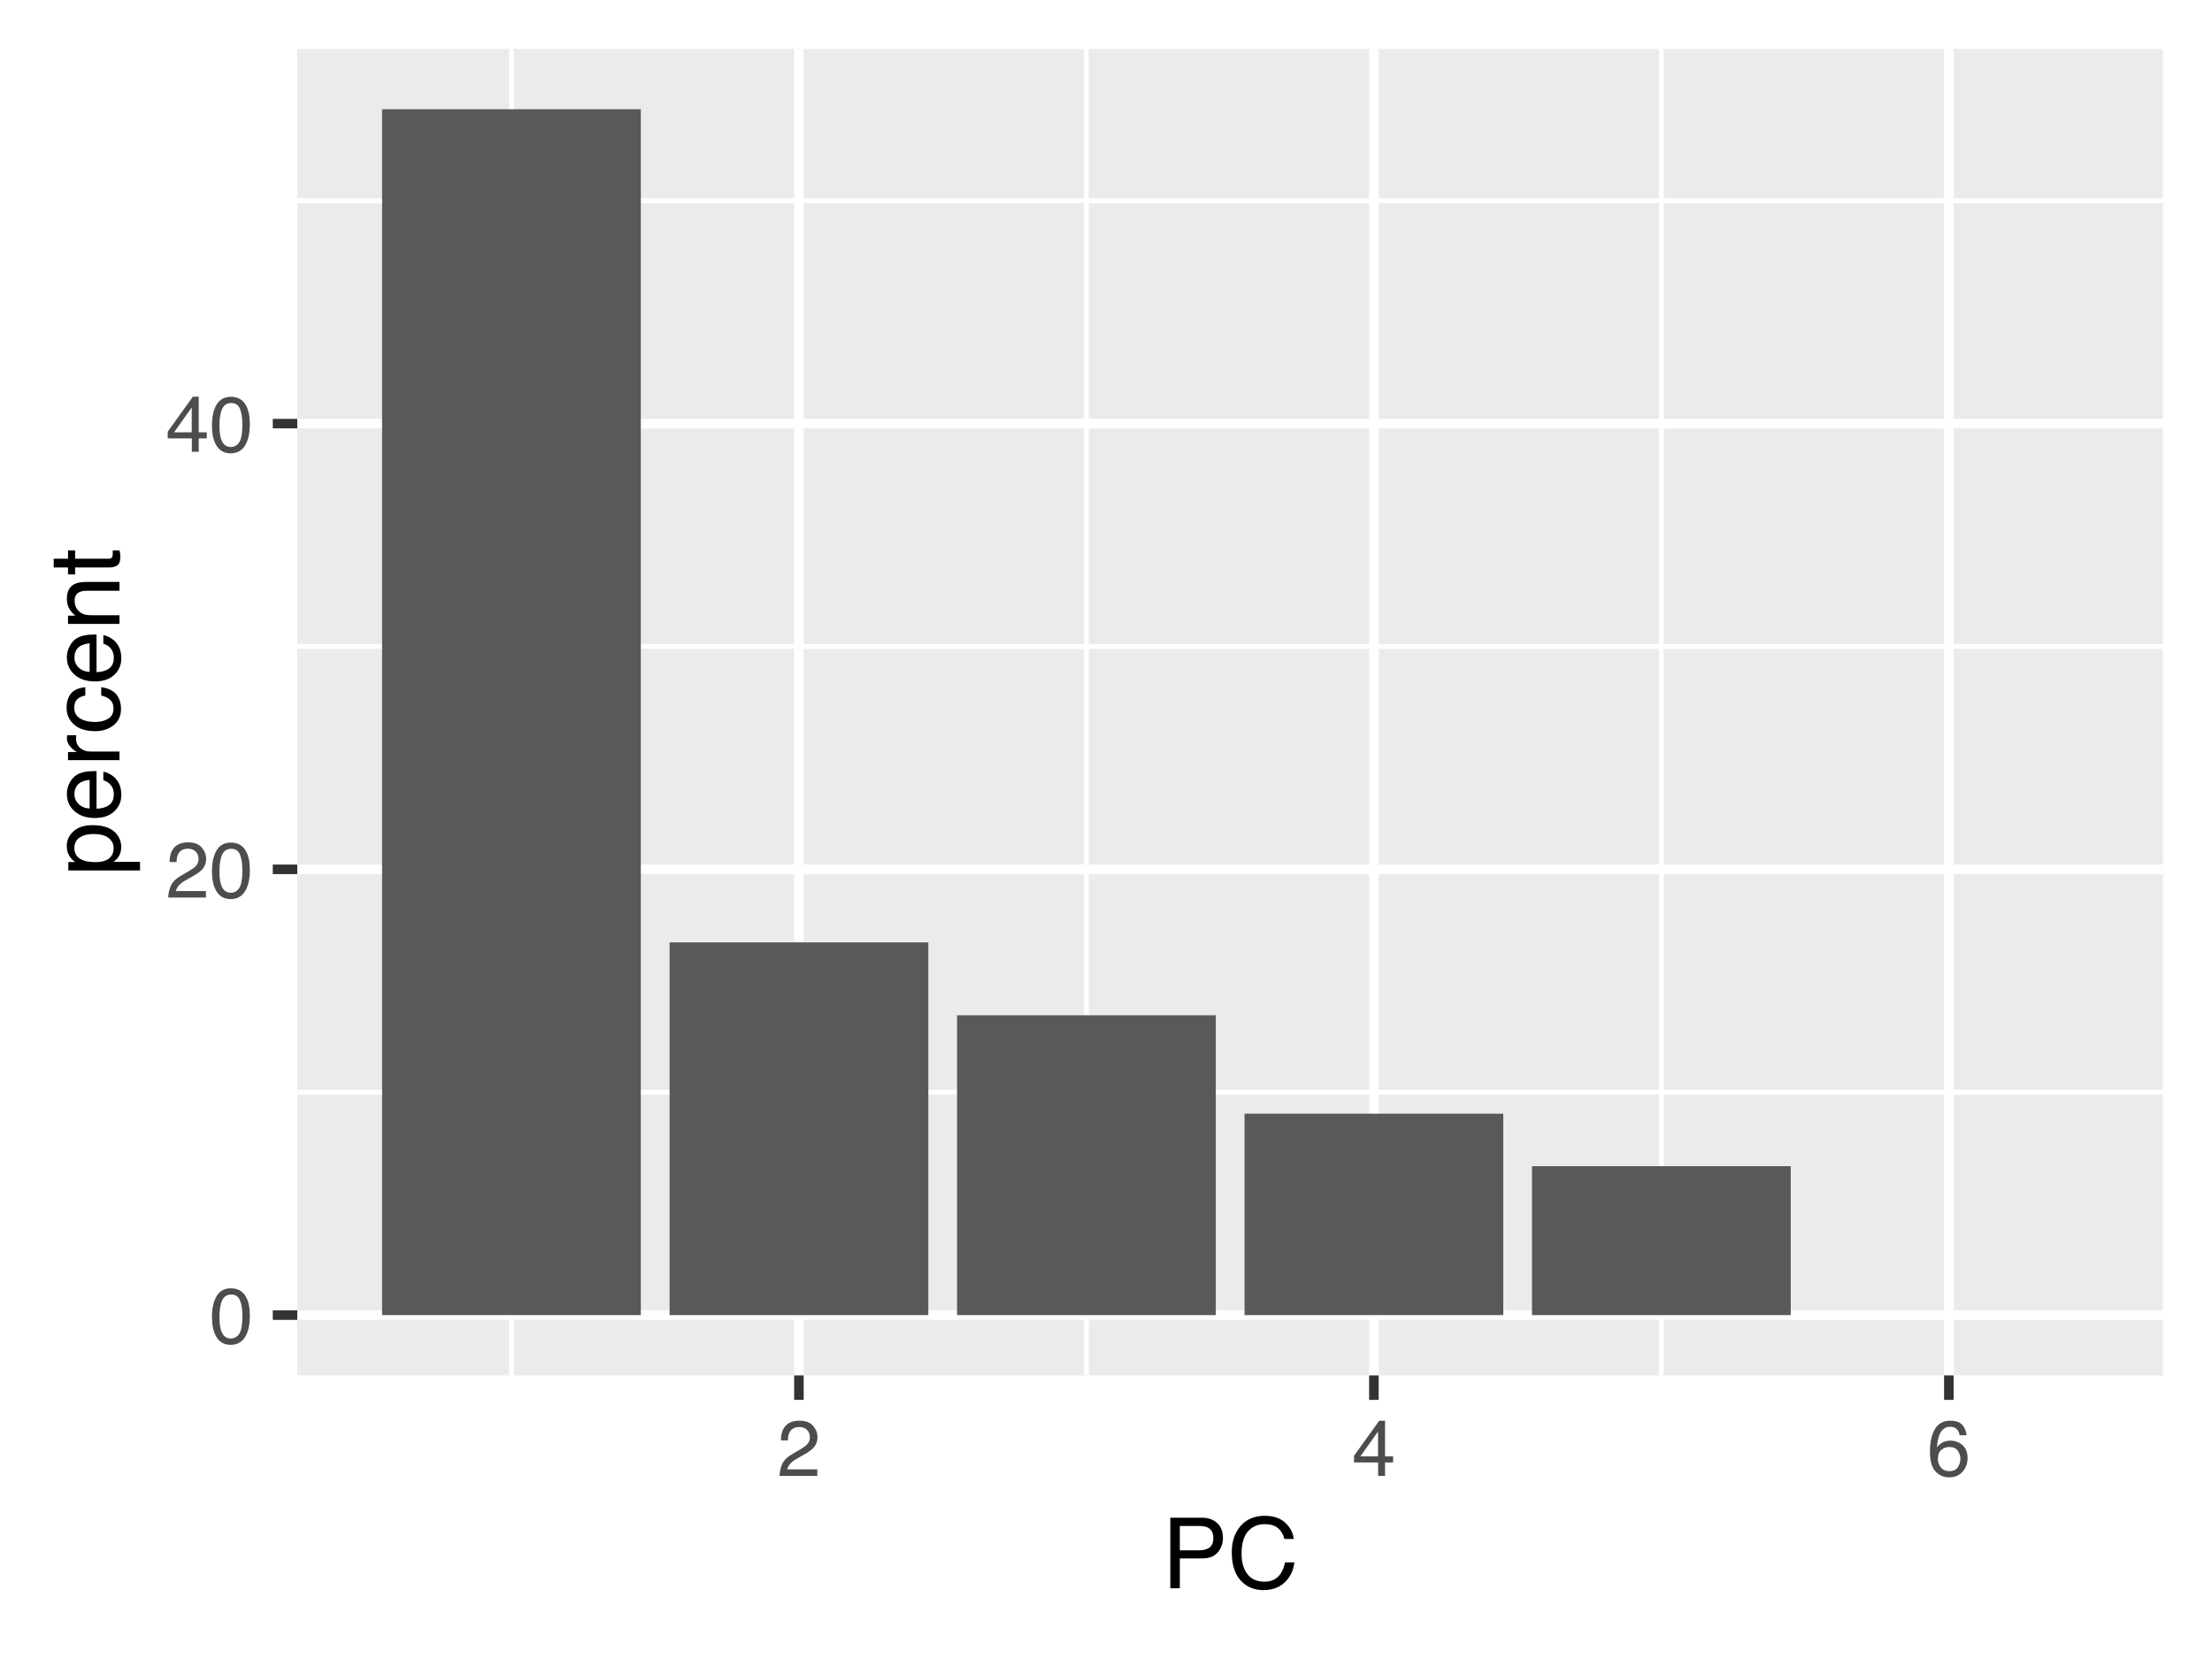
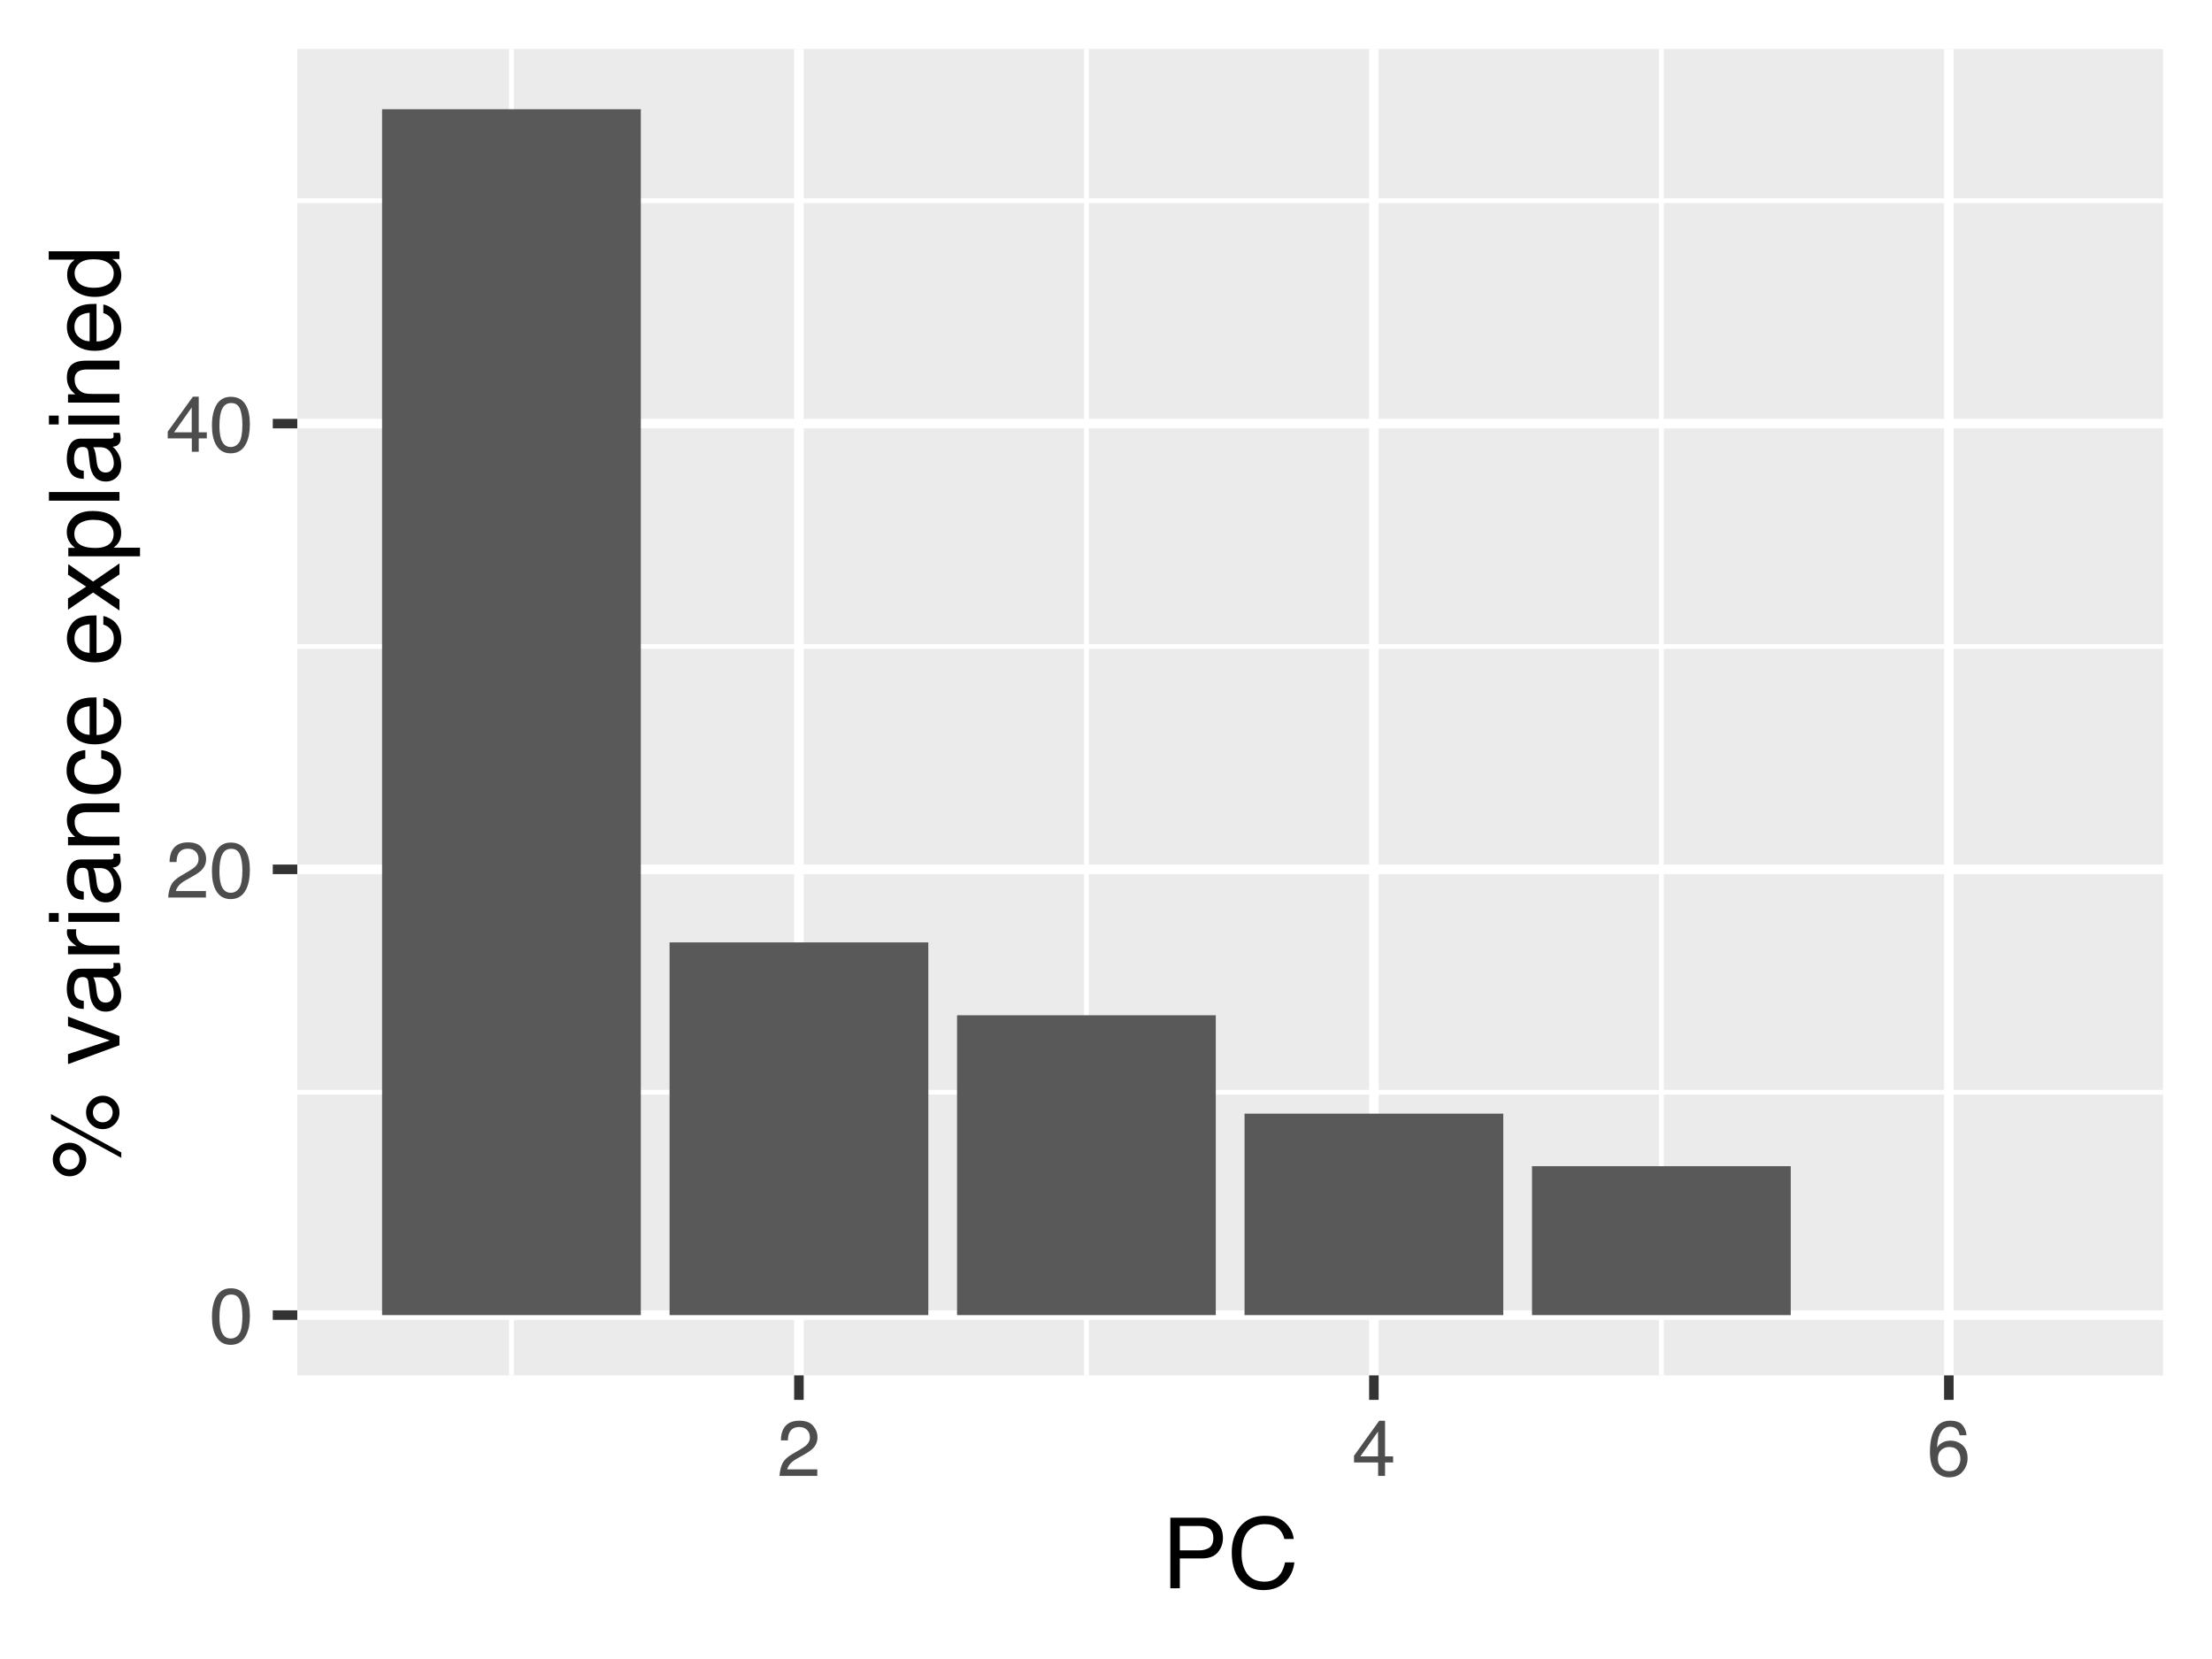
<svg xmlns="http://www.w3.org/2000/svg" xmlns:xlink="http://www.w3.org/1999/xlink" width="360pt" height="270pt" viewBox="0 0 360 270" version="1.1">
  <defs>
    <g>
      <symbol overflow="visible" id="glyph0-0">
        <path style="stroke:none;" d="M 0.406 0 L 0.406 -9.172 L 7.703 -9.172 L 7.703 0 Z M 6.547 -1.156 L 6.547 -8.031 L 1.562 -8.031 L 1.562 -1.156 Z M 6.547 -1.156 " />
      </symbol>
      <symbol overflow="visible" id="glyph0-1">
        <path style="stroke:none;" d="M 3.469 -8.953 C 4.625 -8.953 5.457 -8.473 5.969 -7.516 C 6.375 -6.773 6.578 -5.766 6.578 -4.484 C 6.578 -3.266 6.395 -2.258 6.031 -1.469 C 5.508 -0.32 4.648 0.25 3.453 0.25 C 2.379 0.25 1.582 -0.219 1.062 -1.156 C 0.625 -1.938 0.406 -2.984 0.406 -4.297 C 0.406 -5.305 0.535 -6.176 0.797 -6.906 C 1.285 -8.27 2.176 -8.953 3.469 -8.953 Z M 3.453 -0.781 C 4.035 -0.781 4.5 -1.035 4.844 -1.547 C 5.188 -2.066 5.359 -3.031 5.359 -4.438 C 5.359 -5.457 5.234 -6.297 4.984 -6.953 C 4.734 -7.609 4.25 -7.938 3.531 -7.938 C 2.863 -7.938 2.379 -7.625 2.078 -7 C 1.773 -6.375 1.625 -5.457 1.625 -4.25 C 1.625 -3.332 1.719 -2.598 1.906 -2.047 C 2.207 -1.203 2.723 -0.781 3.453 -0.781 Z M 3.453 -0.781 " />
      </symbol>
      <symbol overflow="visible" id="glyph0-2">
        <path style="stroke:none;" d="M 0.406 0 C 0.445 -0.77 0.602 -1.441 0.875 -2.016 C 1.156 -2.586 1.695 -3.102 2.5 -3.562 L 3.703 -4.266 C 4.234 -4.578 4.609 -4.844 4.828 -5.062 C 5.172 -5.406 5.344 -5.801 5.344 -6.25 C 5.344 -6.77 5.188 -7.18 4.875 -7.484 C 4.562 -7.797 4.145 -7.953 3.625 -7.953 C 2.852 -7.953 2.32 -7.66 2.031 -7.078 C 1.863 -6.766 1.773 -6.332 1.766 -5.781 L 0.625 -5.781 C 0.633 -6.551 0.773 -7.18 1.047 -7.672 C 1.535 -8.547 2.395 -8.984 3.625 -8.984 C 4.656 -8.984 5.406 -8.703 5.875 -8.141 C 6.344 -7.586 6.578 -6.973 6.578 -6.297 C 6.578 -5.578 6.328 -4.969 5.828 -4.469 C 5.535 -4.164 5.016 -3.805 4.266 -3.391 L 3.406 -2.906 C 3 -2.688 2.676 -2.473 2.438 -2.266 C 2.02 -1.898 1.758 -1.5 1.656 -1.062 L 6.547 -1.062 L 6.547 0 Z M 0.406 0 " />
      </symbol>
      <symbol overflow="visible" id="glyph0-3">
        <path style="stroke:none;" d="M 4.234 -3.172 L 4.234 -7.219 L 1.359 -3.172 Z M 4.25 0 L 4.25 -2.188 L 0.328 -2.188 L 0.328 -3.281 L 4.422 -8.969 L 5.375 -8.969 L 5.375 -3.172 L 6.688 -3.172 L 6.688 -2.188 L 5.375 -2.188 L 5.375 0 Z M 4.25 0 " />
      </symbol>
      <symbol overflow="visible" id="glyph0-4">
        <path style="stroke:none;" d="M 3.75 -8.984 C 4.75 -8.984 5.441 -8.723 5.828 -8.203 C 6.223 -7.68 6.422 -7.148 6.422 -6.609 L 5.312 -6.609 C 5.25 -6.961 5.145 -7.238 5 -7.438 C 4.727 -7.812 4.316 -8 3.766 -8 C 3.129 -8 2.625 -7.707 2.25 -7.125 C 1.883 -6.539 1.68 -5.707 1.641 -4.625 C 1.898 -5.008 2.227 -5.297 2.625 -5.484 C 2.977 -5.648 3.375 -5.734 3.812 -5.734 C 4.562 -5.734 5.211 -5.492 5.766 -5.016 C 6.328 -4.535 6.609 -3.82 6.609 -2.875 C 6.609 -2.062 6.344 -1.336 5.812 -0.703 C 5.289 -0.078 4.539 0.234 3.562 0.234 C 2.727 0.234 2.004 -0.082 1.391 -0.719 C 0.785 -1.352 0.484 -2.426 0.484 -3.938 C 0.484 -5.039 0.617 -5.984 0.891 -6.766 C 1.41 -8.242 2.363 -8.984 3.75 -8.984 Z M 3.656 -0.766 C 4.25 -0.766 4.691 -0.961 4.984 -1.359 C 5.285 -1.766 5.438 -2.238 5.438 -2.781 C 5.438 -3.238 5.301 -3.672 5.031 -4.078 C 4.77 -4.492 4.297 -4.703 3.609 -4.703 C 3.117 -4.703 2.691 -4.539 2.328 -4.219 C 1.961 -3.906 1.781 -3.426 1.781 -2.781 C 1.781 -2.207 1.945 -1.727 2.281 -1.344 C 2.613 -0.957 3.07 -0.766 3.656 -0.766 Z M 3.656 -0.766 " />
      </symbol>
      <symbol overflow="visible" id="glyph1-0">
        <path style="stroke:none;" d="M 0.516 0 L 0.516 -11.484 L 9.625 -11.484 L 9.625 0 Z M 8.188 -1.438 L 8.188 -10.047 L 1.953 -10.047 L 1.953 -1.438 Z M 8.188 -1.438 " />
      </symbol>
      <symbol overflow="visible" id="glyph1-1">
        <path style="stroke:none;" d="M 1.375 -11.484 L 6.531 -11.484 C 7.551 -11.484 8.375 -11.191 9 -10.609 C 9.625 -10.035 9.938 -9.227 9.938 -8.188 C 9.938 -7.289 9.656 -6.508 9.094 -5.844 C 8.539 -5.188 7.688 -4.859 6.531 -4.859 L 2.922 -4.859 L 2.922 0 L 1.375 0 Z M 8.375 -8.188 C 8.375 -9.031 8.062 -9.602 7.438 -9.906 C 7.094 -10.062 6.617 -10.141 6.016 -10.141 L 2.922 -10.141 L 2.922 -6.172 L 6.016 -6.172 C 6.711 -6.172 7.281 -6.316 7.719 -6.609 C 8.156 -6.91 8.375 -7.438 8.375 -8.188 Z M 8.375 -8.188 " />
      </symbol>
      <symbol overflow="visible" id="glyph1-2">
        <path style="stroke:none;" d="M 6.062 -11.797 C 7.508 -11.797 8.633 -11.41 9.438 -10.641 C 10.238 -9.879 10.688 -9.008 10.781 -8.031 L 9.266 -8.031 C 9.086 -8.77 8.742 -9.352 8.234 -9.781 C 7.723 -10.219 7.004 -10.438 6.078 -10.438 C 4.941 -10.438 4.023 -10.039 3.328 -9.25 C 2.641 -8.457 2.297 -7.238 2.297 -5.594 C 2.297 -4.25 2.609 -3.16 3.234 -2.328 C 3.859 -1.492 4.797 -1.078 6.047 -1.078 C 7.191 -1.078 8.062 -1.516 8.656 -2.391 C 8.977 -2.859 9.219 -3.469 9.375 -4.219 L 10.891 -4.219 C 10.754 -3.008 10.305 -2 9.547 -1.188 C 8.629 -0.195 7.398 0.297 5.859 0.297 C 4.523 0.297 3.406 -0.109 2.5 -0.922 C 1.301 -1.984 0.703 -3.629 0.703 -5.859 C 0.703 -7.555 1.148 -8.945 2.047 -10.031 C 3.016 -11.207 4.352 -11.797 6.062 -11.797 Z M 5.75 -11.797 Z M 5.75 -11.797 " />
      </symbol>
      <symbol overflow="visible" id="glyph2-0">
        <path style="stroke:none;" d="M 0 -0.516 L -11.484 -0.516 L -11.484 -9.625 L 0 -9.625 Z M -1.438 -8.188 L -10.047 -8.188 L -10.047 -1.953 L -1.438 -1.953 Z M -1.438 -8.188 " />
      </symbol>
      <symbol overflow="visible" id="glyph2-1">
+         <path style="stroke:none;" d="M -5.438 -10.906 C -5.438 -11.656 -5.172 -12.297 -4.641 -12.828 C -4.109 -13.359 -3.469 -13.625 -2.719 -13.625 C -1.969 -13.625 -1.328 -13.359 -0.797 -12.828 C -0.266 -12.297 0 -11.656 0 -10.906 C 0 -10.156 -0.266 -9.516 -0.797 -8.984 C -1.328 -8.453 -1.969 -8.188 -2.719 -8.188 C -3.469 -8.188 -4.109 -8.453 -4.641 -8.984 C -5.172 -9.516 -5.438 -10.156 -5.438 -10.906 Z M -11.141 -9.781 L -11.141 -10.641 L 0.297 -4.391 L 0.297 -3.516 Z M -6.516 -3.234 C -6.516 -3.68 -6.672 -4.062 -6.984 -4.375 C -7.305 -4.695 -7.688 -4.859 -8.125 -4.859 C -8.57 -4.859 -8.953 -4.695 -9.266 -4.375 C -9.578 -4.062 -9.734 -3.68 -9.734 -3.234 C -9.734 -2.797 -9.578 -2.414 -9.266 -2.094 C -8.953 -1.781 -8.57 -1.625 -8.125 -1.625 C -7.688 -1.625 -7.305 -1.781 -6.984 -2.094 C -6.672 -2.414 -6.516 -2.797 -6.516 -3.234 Z M -10.859 -3.234 C -10.859 -3.992 -10.586 -4.641 -10.047 -5.172 C -9.516 -5.703 -8.875 -5.969 -8.125 -5.969 C -7.375 -5.969 -6.734 -5.703 -6.203 -5.172 C -5.672 -4.641 -5.406 -3.992 -5.406 -3.234 C -5.406 -2.484 -5.672 -1.844 -6.203 -1.312 C -6.734 -0.781 -7.375 -0.516 -8.125 -0.516 C -8.875 -0.516 -9.516 -0.781 -10.047 -1.312 C -10.586 -1.844 -10.859 -2.484 -10.859 -3.234 Z M -1.109 -10.906 C -1.109 -11.352 -1.266 -11.734 -1.578 -12.047 C -1.898 -12.359 -2.281 -12.516 -2.719 -12.516 C -3.164 -12.516 -3.547 -12.359 -3.859 -12.047 C -4.172 -11.734 -4.328 -11.352 -4.328 -10.906 C -4.328 -10.457 -4.172 -10.078 -3.859 -9.766 C -3.547 -9.453 -3.164 -9.297 -2.719 -9.297 C -2.281 -9.297 -1.898 -9.453 -1.578 -9.766 C -1.266 -10.078 -1.109 -10.457 -1.109 -10.906 Z M -1.109 -10.906 " />
+       </symbol>
+       <symbol overflow="visible" id="glyph2-2">
+         <path style="stroke:none;" d="" />
+       </symbol>
+       <symbol overflow="visible" id="glyph2-3">
+         <path style="stroke:none;" d="M -8.375 -1.719 L -1.562 -3.953 L -8.375 -6.297 L -8.375 -7.828 L 0 -4.672 L 0 -3.172 L -8.375 -0.094 Z M -8.375 -1.719 " />
+       </symbol>
+       <symbol overflow="visible" id="glyph2-4">
+         <path style="stroke:none;" d="M -2.234 -2.109 C -1.828 -2.109 -1.504 -2.254 -1.266 -2.547 C -1.035 -2.848 -0.922 -3.203 -0.922 -3.609 C -0.922 -4.109 -1.035 -4.586 -1.266 -5.047 C -1.641 -5.828 -2.258 -6.219 -3.125 -6.219 L -4.266 -6.219 C -4.148 -6.051 -4.055 -5.832 -3.984 -5.562 C -3.91 -5.289 -3.859 -5.023 -3.828 -4.766 L -3.719 -3.906 C -3.656 -3.395 -3.551 -3.016 -3.406 -2.766 C -3.156 -2.328 -2.766 -2.109 -2.234 -2.109 Z M -5.078 -5.516 C -5.117 -5.836 -5.254 -6.055 -5.484 -6.172 C -5.609 -6.234 -5.785 -6.266 -6.016 -6.266 C -6.492 -6.266 -6.844 -6.094 -7.062 -5.75 C -7.281 -5.406 -7.391 -4.914 -7.391 -4.281 C -7.391 -3.551 -7.191 -3.031 -6.797 -2.719 C -6.578 -2.551 -6.25 -2.441 -5.812 -2.391 L -5.812 -1.078 C -6.844 -1.098 -7.562 -1.43 -7.969 -2.078 C -8.375 -2.723 -8.578 -3.469 -8.578 -4.312 C -8.578 -5.301 -8.391 -6.102 -8.016 -6.719 C -7.641 -7.32 -7.055 -7.625 -6.266 -7.625 L -1.438 -7.625 C -1.289 -7.625 -1.172 -7.656 -1.078 -7.719 C -0.992 -7.781 -0.953 -7.906 -0.953 -8.094 C -0.953 -8.156 -0.957 -8.223 -0.969 -8.297 C -0.977 -8.379 -0.988 -8.469 -1 -8.562 L 0.047 -8.562 C 0.109 -8.344 0.145 -8.176 0.156 -8.062 C 0.176 -7.945 0.188 -7.789 0.188 -7.594 C 0.188 -7.102 0.008 -6.75 -0.344 -6.531 C -0.52 -6.414 -0.773 -6.336 -1.109 -6.297 C -0.734 -6.004 -0.406 -5.586 -0.125 -5.047 C 0.145 -4.516 0.281 -3.926 0.281 -3.281 C 0.281 -2.508 0.047 -1.875 -0.422 -1.375 C -0.898 -0.883 -1.492 -0.641 -2.203 -0.641 C -2.973 -0.641 -3.57 -0.879 -4 -1.359 C -4.426 -1.848 -4.691 -2.488 -4.797 -3.281 Z M -8.578 -4.359 Z M -8.578 -4.359 " />
+       </symbol>
+       <symbol overflow="visible" id="glyph2-5">
+         <path style="stroke:none;" d="M -8.375 -1.078 L -8.375 -2.406 L -6.922 -2.406 C -7.203 -2.52 -7.547 -2.789 -7.953 -3.219 C -8.359 -3.645 -8.562 -4.133 -8.562 -4.688 C -8.562 -4.719 -8.555 -4.766 -8.547 -4.828 C -8.547 -4.891 -8.535 -4.992 -8.516 -5.141 L -7.031 -5.141 C -7.051 -5.055 -7.062 -4.977 -7.062 -4.906 C -7.07 -4.844 -7.078 -4.77 -7.078 -4.688 C -7.078 -3.977 -6.848 -3.43 -6.391 -3.047 C -5.93 -2.672 -5.406 -2.484 -4.812 -2.484 L 0 -2.484 L 0 -1.078 Z M -8.375 -1.078 " />
+       </symbol>
+       <symbol overflow="visible" id="glyph2-6">
+         <path style="stroke:none;" d="M -8.328 -1.031 L -8.328 -2.469 L 0 -2.469 L 0 -1.031 Z M -11.484 -1.031 L -11.484 -2.469 L -9.891 -2.469 L -9.891 -1.031 Z M -11.484 -1.031 " />
+       </symbol>
+       <symbol overflow="visible" id="glyph2-7">
+         <path style="stroke:none;" d="M -8.375 -1.031 L -8.375 -2.375 L -7.188 -2.375 C -7.676 -2.77 -8.023 -3.188 -8.234 -3.625 C -8.453 -4.07 -8.562 -4.566 -8.562 -5.109 C -8.562 -6.297 -8.145 -7.098 -7.312 -7.516 C -6.863 -7.742 -6.219 -7.859 -5.375 -7.859 L 0 -7.859 L 0 -6.422 L -5.281 -6.422 C -5.789 -6.422 -6.203 -6.348 -6.516 -6.203 C -7.035 -5.953 -7.297 -5.5 -7.297 -4.844 C -7.297 -4.508 -7.258 -4.234 -7.188 -4.016 C -7.07 -3.629 -6.844 -3.289 -6.5 -3 C -6.227 -2.77 -5.941 -2.617 -5.641 -2.547 C -5.348 -2.473 -4.93 -2.438 -4.391 -2.438 L 0 -2.438 L 0 -1.031 Z M -8.578 -4.344 Z M -8.578 -4.344 " />
+       </symbol>
+       <symbol overflow="visible" id="glyph2-8">
+         <path style="stroke:none;" d="M -8.609 -4.266 C -8.609 -5.203 -8.379 -5.969 -7.922 -6.562 C -7.461 -7.156 -6.676 -7.508 -5.562 -7.625 L -5.562 -6.266 C -6.07 -6.18 -6.5 -5.988 -6.844 -5.688 C -7.188 -5.395 -7.359 -4.922 -7.359 -4.266 C -7.359 -3.367 -6.922 -2.727 -6.047 -2.344 C -5.473 -2.094 -4.77 -1.969 -3.938 -1.969 C -3.102 -1.969 -2.398 -2.145 -1.828 -2.5 C -1.254 -2.852 -0.969 -3.41 -0.969 -4.172 C -0.969 -4.754 -1.145 -5.211 -1.5 -5.547 C -1.852 -5.891 -2.344 -6.129 -2.969 -6.266 L -2.969 -7.625 C -1.852 -7.469 -1.035 -7.078 -0.516 -6.453 C -0.004 -5.828 0.25 -5.031 0.25 -4.062 C 0.25 -2.969 -0.148 -2.094 -0.953 -1.438 C -1.754 -0.789 -2.754 -0.469 -3.953 -0.469 C -5.422 -0.469 -6.562 -0.82 -7.375 -1.531 C -8.195 -2.25 -8.609 -3.16 -8.609 -4.266 Z M -8.578 -4.047 Z M -8.578 -4.047 " />
+       </symbol>
+       <symbol overflow="visible" id="glyph2-9">
+         <path style="stroke:none;" d="M -8.562 -4.516 C -8.562 -5.109 -8.422 -5.68 -8.141 -6.234 C -7.859 -6.797 -7.5 -7.223 -7.062 -7.516 C -6.633 -7.797 -6.141 -7.984 -5.578 -8.078 C -5.191 -8.16 -4.578 -8.203 -3.734 -8.203 L -3.734 -2.078 C -2.891 -2.098 -2.207 -2.297 -1.688 -2.672 C -1.176 -3.047 -0.922 -3.629 -0.922 -4.422 C -0.922 -5.148 -1.164 -5.734 -1.656 -6.172 C -1.938 -6.422 -2.258 -6.598 -2.625 -6.703 L -2.625 -8.094 C -2.32 -8.051 -1.977 -7.926 -1.594 -7.719 C -1.219 -7.52 -0.91 -7.289 -0.672 -7.031 C -0.254 -6.602 0.023 -6.078 0.172 -5.453 C 0.254 -5.109 0.297 -4.723 0.297 -4.297 C 0.297 -3.254 -0.082 -2.367 -0.844 -1.641 C -1.602 -0.922 -2.664 -0.562 -4.031 -0.562 C -5.375 -0.562 -6.461 -0.926 -7.297 -1.656 C -8.141 -2.383 -8.562 -3.336 -8.562 -4.516 Z M -4.859 -6.766 C -5.461 -6.703 -5.945 -6.566 -6.312 -6.359 C -6.988 -5.973 -7.328 -5.332 -7.328 -4.438 C -7.328 -3.789 -7.094 -3.25 -6.625 -2.812 C -6.164 -2.375 -5.578 -2.141 -4.859 -2.109 Z M -8.578 -4.391 Z M -8.578 -4.391 " />
+       </symbol>
+       <symbol overflow="visible" id="glyph2-10">
+         <path style="stroke:none;" d="M -8.375 -0.234 L -8.375 -2.062 L -5.422 -3.984 L -8.375 -5.922 L -8.328 -7.641 L -4.297 -4.812 L 0 -7.766 L 0 -5.969 L -3.141 -3.891 L 0 -1.875 L 0 -0.094 L -4.297 -3.031 Z M -8.375 -0.234 " />
+       </symbol>
+       <symbol overflow="visible" id="glyph2-11">
        <path style="stroke:none;" d="M -0.953 -4.562 C -0.953 -5.219 -1.223 -5.766 -1.766 -6.203 C -2.316 -6.641 -3.141 -6.859 -4.234 -6.859 C -4.898 -6.859 -5.473 -6.758 -5.953 -6.562 C -6.879 -6.195 -7.344 -5.531 -7.344 -4.562 C -7.344 -3.594 -6.852 -2.926 -5.875 -2.562 C -5.352 -2.375 -4.691 -2.281 -3.891 -2.281 C -3.242 -2.281 -2.695 -2.375 -2.25 -2.562 C -1.383 -2.926 -0.953 -3.594 -0.953 -4.562 Z M -8.328 -0.922 L -8.328 -2.297 L -7.219 -2.297 C -7.602 -2.578 -7.898 -2.883 -8.109 -3.219 C -8.422 -3.688 -8.578 -4.242 -8.578 -4.891 C -8.578 -5.836 -8.211 -6.641 -7.484 -7.297 C -6.754 -7.961 -5.719 -8.297 -4.375 -8.297 C -2.551 -8.297 -1.25 -7.816 -0.469 -6.859 C 0.031 -6.254 0.281 -5.551 0.281 -4.75 C 0.281 -4.125 0.141 -3.598 -0.141 -3.172 C -0.297 -2.922 -0.562 -2.641 -0.938 -2.328 L 3.344 -2.328 L 3.344 -0.922 Z M -8.328 -0.922 " />
      </symbol>
-       <symbol overflow="visible" id="glyph2-2">
-         <path style="stroke:none;" d="M -8.562 -4.516 C -8.562 -5.109 -8.422 -5.68 -8.141 -6.234 C -7.859 -6.797 -7.5 -7.223 -7.062 -7.516 C -6.633 -7.797 -6.141 -7.984 -5.578 -8.078 C -5.191 -8.16 -4.578 -8.203 -3.734 -8.203 L -3.734 -2.078 C -2.891 -2.098 -2.207 -2.297 -1.688 -2.672 C -1.176 -3.047 -0.922 -3.629 -0.922 -4.422 C -0.922 -5.148 -1.164 -5.734 -1.656 -6.172 C -1.938 -6.422 -2.258 -6.598 -2.625 -6.703 L -2.625 -8.094 C -2.32 -8.051 -1.977 -7.926 -1.594 -7.719 C -1.219 -7.52 -0.91 -7.289 -0.672 -7.031 C -0.254 -6.602 0.023 -6.078 0.172 -5.453 C 0.254 -5.109 0.297 -4.723 0.297 -4.297 C 0.297 -3.254 -0.082 -2.367 -0.844 -1.641 C -1.602 -0.922 -2.664 -0.562 -4.031 -0.562 C -5.375 -0.562 -6.461 -0.926 -7.297 -1.656 C -8.141 -2.383 -8.562 -3.336 -8.562 -4.516 Z M -4.859 -6.766 C -5.461 -6.703 -5.945 -6.566 -6.312 -6.359 C -6.988 -5.973 -7.328 -5.332 -7.328 -4.438 C -7.328 -3.789 -7.094 -3.25 -6.625 -2.812 C -6.164 -2.375 -5.578 -2.141 -4.859 -2.109 Z M -8.578 -4.391 Z M -8.578 -4.391 " />
-       </symbol>
-       <symbol overflow="visible" id="glyph2-3">
-         <path style="stroke:none;" d="M -8.375 -1.078 L -8.375 -2.406 L -6.922 -2.406 C -7.203 -2.52 -7.547 -2.789 -7.953 -3.219 C -8.359 -3.645 -8.562 -4.133 -8.562 -4.688 C -8.562 -4.719 -8.555 -4.766 -8.547 -4.828 C -8.547 -4.891 -8.535 -4.992 -8.516 -5.141 L -7.031 -5.141 C -7.051 -5.055 -7.062 -4.977 -7.062 -4.906 C -7.07 -4.844 -7.078 -4.77 -7.078 -4.688 C -7.078 -3.977 -6.848 -3.43 -6.391 -3.047 C -5.93 -2.672 -5.406 -2.484 -4.812 -2.484 L 0 -2.484 L 0 -1.078 Z M -8.375 -1.078 " />
-       </symbol>
-       <symbol overflow="visible" id="glyph2-4">
-         <path style="stroke:none;" d="M -8.609 -4.266 C -8.609 -5.203 -8.379 -5.969 -7.922 -6.562 C -7.461 -7.156 -6.676 -7.508 -5.562 -7.625 L -5.562 -6.266 C -6.07 -6.18 -6.5 -5.988 -6.844 -5.688 C -7.188 -5.395 -7.359 -4.922 -7.359 -4.266 C -7.359 -3.367 -6.922 -2.727 -6.047 -2.344 C -5.473 -2.094 -4.77 -1.969 -3.938 -1.969 C -3.102 -1.969 -2.398 -2.145 -1.828 -2.5 C -1.254 -2.852 -0.969 -3.41 -0.969 -4.172 C -0.969 -4.754 -1.145 -5.211 -1.5 -5.547 C -1.852 -5.891 -2.344 -6.129 -2.969 -6.266 L -2.969 -7.625 C -1.852 -7.469 -1.035 -7.078 -0.516 -6.453 C -0.004 -5.828 0.25 -5.031 0.25 -4.062 C 0.25 -2.969 -0.148 -2.094 -0.953 -1.438 C -1.754 -0.789 -2.754 -0.469 -3.953 -0.469 C -5.422 -0.469 -6.562 -0.82 -7.375 -1.531 C -8.195 -2.25 -8.609 -3.16 -8.609 -4.266 Z M -8.578 -4.047 Z M -8.578 -4.047 " />
-       </symbol>
-       <symbol overflow="visible" id="glyph2-5">
-         <path style="stroke:none;" d="M -8.375 -1.031 L -8.375 -2.375 L -7.188 -2.375 C -7.676 -2.77 -8.023 -3.188 -8.234 -3.625 C -8.453 -4.07 -8.562 -4.566 -8.562 -5.109 C -8.562 -6.297 -8.145 -7.098 -7.312 -7.516 C -6.863 -7.742 -6.219 -7.859 -5.375 -7.859 L 0 -7.859 L 0 -6.422 L -5.281 -6.422 C -5.789 -6.422 -6.203 -6.348 -6.516 -6.203 C -7.035 -5.953 -7.297 -5.5 -7.297 -4.844 C -7.297 -4.508 -7.258 -4.234 -7.188 -4.016 C -7.07 -3.629 -6.844 -3.289 -6.5 -3 C -6.227 -2.77 -5.941 -2.617 -5.641 -2.547 C -5.348 -2.473 -4.93 -2.438 -4.391 -2.438 L 0 -2.438 L 0 -1.031 Z M -8.578 -4.344 Z M -8.578 -4.344 " />
-       </symbol>
-       <symbol overflow="visible" id="glyph2-6">
-         <path style="stroke:none;" d="M -10.703 -1.312 L -10.703 -2.734 L -8.375 -2.734 L -8.375 -4.078 L -7.219 -4.078 L -7.219 -2.734 L -1.766 -2.734 C -1.473 -2.734 -1.273 -2.832 -1.172 -3.031 C -1.117 -3.145 -1.094 -3.328 -1.094 -3.578 C -1.094 -3.648 -1.094 -3.723 -1.094 -3.797 C -1.094 -3.879 -1.098 -3.973 -1.109 -4.078 L 0 -4.078 C 0.051 -3.91 0.086 -3.738 0.109 -3.562 C 0.129 -3.395 0.141 -3.207 0.141 -3 C 0.141 -2.344 -0.023 -1.895 -0.359 -1.656 C -0.703 -1.426 -1.145 -1.312 -1.688 -1.312 L -7.219 -1.312 L -7.219 -0.188 L -8.375 -0.188 L -8.375 -1.312 Z M -10.703 -1.312 " />
+       <symbol overflow="visible" id="glyph2-12">
+         <path style="stroke:none;" d="M -11.484 -1.078 L -11.484 -2.484 L 0 -2.484 L 0 -1.078 Z M -11.484 -1.078 " />
+       </symbol>
+       <symbol overflow="visible" id="glyph2-13">
+         <path style="stroke:none;" d="M -4.094 -1.922 C -3.195 -1.922 -2.445 -2.109 -1.844 -2.484 C -1.238 -2.867 -0.938 -3.484 -0.938 -4.328 C -0.938 -4.973 -1.211 -5.504 -1.766 -5.922 C -2.328 -6.348 -3.133 -6.562 -4.188 -6.562 C -5.238 -6.562 -6.02 -6.344 -6.531 -5.906 C -7.039 -5.477 -7.297 -4.945 -7.297 -4.312 C -7.297 -3.602 -7.023 -3.023 -6.484 -2.578 C -5.941 -2.141 -5.145 -1.922 -4.094 -1.922 Z M -8.516 -4.047 C -8.516 -4.68 -8.379 -5.219 -8.109 -5.656 C -7.953 -5.906 -7.68 -6.188 -7.297 -6.5 L -11.516 -6.5 L -11.516 -7.859 L 0 -7.859 L 0 -6.594 L -1.172 -6.594 C -0.648 -6.258 -0.273 -5.867 -0.047 -5.422 C 0.18 -4.973 0.297 -4.461 0.297 -3.891 C 0.297 -2.953 -0.094 -2.141 -0.875 -1.453 C -1.664 -0.773 -2.711 -0.438 -4.016 -0.438 C -5.234 -0.438 -6.285 -0.75 -7.172 -1.375 C -8.066 -2 -8.516 -2.891 -8.516 -4.047 Z M -8.516 -4.047 " />
      </symbol>
    </g>
    <clipPath id="clip1">
      <path d="M 48.383 7.969 L 352.031 7.969 L 352.031 223.844 L 48.383 223.844 Z M 48.383 7.969 " />
    </clipPath>
    <clipPath id="clip2">
      <path d="M 48.383 177 L 352.031 177 L 352.031 179 L 48.383 179 Z M 48.383 177 " />
    </clipPath>
    <clipPath id="clip3">
      <path d="M 48.383 104 L 352.031 104 L 352.031 106 L 48.383 106 Z M 48.383 104 " />
    </clipPath>
    <clipPath id="clip4">
      <path d="M 48.383 32 L 352.031 32 L 352.031 34 L 48.383 34 Z M 48.383 32 " />
    </clipPath>
    <clipPath id="clip5">
      <path d="M 82 7.969 L 84 7.969 L 84 223.844 L 82 223.844 Z M 82 7.969 " />
    </clipPath>
    <clipPath id="clip6">
      <path d="M 176 7.969 L 178 7.969 L 178 223.844 L 176 223.844 Z M 176 7.969 " />
    </clipPath>
    <clipPath id="clip7">
      <path d="M 270 7.969 L 271 7.969 L 271 223.844 L 270 223.844 Z M 270 7.969 " />
    </clipPath>
    <clipPath id="clip8">
      <path d="M 48.383 213 L 352.031 213 L 352.031 215 L 48.383 215 Z M 48.383 213 " />
    </clipPath>
    <clipPath id="clip9">
      <path d="M 48.383 140 L 352.031 140 L 352.031 143 L 48.383 143 Z M 48.383 140 " />
    </clipPath>
    <clipPath id="clip10">
      <path d="M 48.383 68 L 352.031 68 L 352.031 70 L 48.383 70 Z M 48.383 68 " />
    </clipPath>
    <clipPath id="clip11">
      <path d="M 129 7.969 L 131 7.969 L 131 223.844 L 129 223.844 Z M 129 7.969 " />
    </clipPath>
    <clipPath id="clip12">
      <path d="M 222 7.969 L 225 7.969 L 225 223.844 L 222 223.844 Z M 222 7.969 " />
    </clipPath>
    <clipPath id="clip13">
      <path d="M 316 7.969 L 318 7.969 L 318 223.844 L 316 223.844 Z M 316 7.969 " />
    </clipPath>
  </defs>
-   <g id="surface64">
+   <g id="surface124">
    <rect x="0" y="0" width="360" height="270" style="fill:rgb(100%,100%,100%);fill-opacity:1;stroke:none;" />
    <rect x="0" y="0" width="360" height="270" style="fill:rgb(100%,100%,100%);fill-opacity:1;stroke:none;" />
    <path style="fill:none;stroke-width:1.552;stroke-linecap:round;stroke-linejoin:round;stroke:rgb(100%,100%,100%);stroke-opacity:1;stroke-miterlimit:10;" d="M 0 270 L 360 270 L 360 0 L 0 0 Z M 0 270 " />
    <g clip-path="url(#clip1)" clip-rule="nonzero">
      <path style=" stroke:none;fill-rule:nonzero;fill:rgb(92.157%,92.157%,92.157%);fill-opacity:1;" d="M 48.383 223.844 L 352.031 223.844 L 352.031 7.969 L 48.383 7.969 Z M 48.383 223.844 " />
    </g>
    <g clip-path="url(#clip2)" clip-rule="nonzero">
      <path style="fill:none;stroke-width:0.776;stroke-linecap:butt;stroke-linejoin:round;stroke:rgb(100%,100%,100%);stroke-opacity:1;stroke-miterlimit:10;" d="M 48.383 177.758 L 352.031 177.758 " />
    </g>
    <g clip-path="url(#clip3)" clip-rule="nonzero">
      <path style="fill:none;stroke-width:0.776;stroke-linecap:butt;stroke-linejoin:round;stroke:rgb(100%,100%,100%);stroke-opacity:1;stroke-miterlimit:10;" d="M 48.383 105.215 L 352.031 105.215 " />
    </g>
    <g clip-path="url(#clip4)" clip-rule="nonzero">
      <path style="fill:none;stroke-width:0.776;stroke-linecap:butt;stroke-linejoin:round;stroke:rgb(100%,100%,100%);stroke-opacity:1;stroke-miterlimit:10;" d="M 48.383 32.668 L 352.031 32.668 " />
    </g>
    <g clip-path="url(#clip5)" clip-rule="nonzero">
      <path style="fill:none;stroke-width:0.776;stroke-linecap:butt;stroke-linejoin:round;stroke:rgb(100%,100%,100%);stroke-opacity:1;stroke-miterlimit:10;" d="M 83.238 223.844 L 83.238 7.969 " />
    </g>
    <g clip-path="url(#clip6)" clip-rule="nonzero">
      <path style="fill:none;stroke-width:0.776;stroke-linecap:butt;stroke-linejoin:round;stroke:rgb(100%,100%,100%);stroke-opacity:1;stroke-miterlimit:10;" d="M 176.812 223.844 L 176.812 7.969 " />
    </g>
    <g clip-path="url(#clip7)" clip-rule="nonzero">
      <path style="fill:none;stroke-width:0.776;stroke-linecap:butt;stroke-linejoin:round;stroke:rgb(100%,100%,100%);stroke-opacity:1;stroke-miterlimit:10;" d="M 270.387 223.844 L 270.387 7.969 " />
    </g>
    <g clip-path="url(#clip8)" clip-rule="nonzero">
      <path style="fill:none;stroke-width:1.552;stroke-linecap:butt;stroke-linejoin:round;stroke:rgb(100%,100%,100%);stroke-opacity:1;stroke-miterlimit:10;" d="M 48.383 214.031 L 352.031 214.031 " />
    </g>
    <g clip-path="url(#clip9)" clip-rule="nonzero">
      <path style="fill:none;stroke-width:1.552;stroke-linecap:butt;stroke-linejoin:round;stroke:rgb(100%,100%,100%);stroke-opacity:1;stroke-miterlimit:10;" d="M 48.383 141.484 L 352.031 141.484 " />
    </g>
    <g clip-path="url(#clip10)" clip-rule="nonzero">
      <path style="fill:none;stroke-width:1.552;stroke-linecap:butt;stroke-linejoin:round;stroke:rgb(100%,100%,100%);stroke-opacity:1;stroke-miterlimit:10;" d="M 48.383 68.941 L 352.031 68.941 " />
    </g>
    <g clip-path="url(#clip11)" clip-rule="nonzero">
      <path style="fill:none;stroke-width:1.552;stroke-linecap:butt;stroke-linejoin:round;stroke:rgb(100%,100%,100%);stroke-opacity:1;stroke-miterlimit:10;" d="M 130.023 223.844 L 130.023 7.969 " />
    </g>
    <g clip-path="url(#clip12)" clip-rule="nonzero">
      <path style="fill:none;stroke-width:1.552;stroke-linecap:butt;stroke-linejoin:round;stroke:rgb(100%,100%,100%);stroke-opacity:1;stroke-miterlimit:10;" d="M 223.598 223.844 L 223.598 7.969 " />
    </g>
    <g clip-path="url(#clip13)" clip-rule="nonzero">
      <path style="fill:none;stroke-width:1.552;stroke-linecap:butt;stroke-linejoin:round;stroke:rgb(100%,100%,100%);stroke-opacity:1;stroke-miterlimit:10;" d="M 317.172 223.844 L 317.172 7.969 " />
    </g>
    <path style=" stroke:none;fill-rule:nonzero;fill:rgb(34.902%,34.902%,34.902%);fill-opacity:1;" d="M 62.184 214.031 L 104.293 214.031 L 104.293 17.781 L 62.184 17.781 Z M 62.184 214.031 " />
    <path style=" stroke:none;fill-rule:nonzero;fill:rgb(34.902%,34.902%,34.902%);fill-opacity:1;" d="M 108.973 214.031 L 151.082 214.031 L 151.082 153.375 L 108.973 153.375 Z M 108.973 214.031 " />
    <path style=" stroke:none;fill-rule:nonzero;fill:rgb(34.902%,34.902%,34.902%);fill-opacity:1;" d="M 155.758 214.031 L 197.867 214.031 L 197.867 165.234 L 155.758 165.234 Z M 155.758 214.031 " />
    <path style=" stroke:none;fill-rule:nonzero;fill:rgb(34.902%,34.902%,34.902%);fill-opacity:1;" d="M 202.547 214.031 L 244.656 214.031 L 244.656 181.246 L 202.547 181.246 Z M 202.547 214.031 " />
    <path style=" stroke:none;fill-rule:nonzero;fill:rgb(34.902%,34.902%,34.902%);fill-opacity:1;" d="M 249.332 214.031 L 291.441 214.031 L 291.441 189.797 L 249.332 189.797 Z M 249.332 214.031 " />
    <g style="fill:rgb(30.196%,30.196%,30.196%);fill-opacity:1;">
      <use xlink:href="#glyph0-1" x="34.09" y="218.621" />
    </g>
    <g style="fill:rgb(30.196%,30.196%,30.196%);fill-opacity:1;">
      <use xlink:href="#glyph0-2" x="26.969" y="146.078" />
      <use xlink:href="#glyph0-1" x="34.087" y="146.078" />
    </g>
    <g style="fill:rgb(30.196%,30.196%,30.196%);fill-opacity:1;">
      <use xlink:href="#glyph0-3" x="26.969" y="73.531" />
      <use xlink:href="#glyph0-1" x="34.087" y="73.531" />
    </g>
    <path style="fill:none;stroke-width:1.552;stroke-linecap:butt;stroke-linejoin:round;stroke:rgb(20%,20%,20%);stroke-opacity:1;stroke-miterlimit:10;" d="M 44.395 214.031 L 48.383 214.031 " />
    <path style="fill:none;stroke-width:1.552;stroke-linecap:butt;stroke-linejoin:round;stroke:rgb(20%,20%,20%);stroke-opacity:1;stroke-miterlimit:10;" d="M 44.395 141.484 L 48.383 141.484 " />
    <path style="fill:none;stroke-width:1.552;stroke-linecap:butt;stroke-linejoin:round;stroke:rgb(20%,20%,20%);stroke-opacity:1;stroke-miterlimit:10;" d="M 44.395 68.941 L 48.383 68.941 " />
    <path style="fill:none;stroke-width:1.552;stroke-linecap:butt;stroke-linejoin:round;stroke:rgb(20%,20%,20%);stroke-opacity:1;stroke-miterlimit:10;" d="M 130.023 227.828 L 130.023 223.844 " />
    <path style="fill:none;stroke-width:1.552;stroke-linecap:butt;stroke-linejoin:round;stroke:rgb(20%,20%,20%);stroke-opacity:1;stroke-miterlimit:10;" d="M 223.598 227.828 L 223.598 223.844 " />
    <path style="fill:none;stroke-width:1.552;stroke-linecap:butt;stroke-linejoin:round;stroke:rgb(20%,20%,20%);stroke-opacity:1;stroke-miterlimit:10;" d="M 317.172 227.828 L 317.172 223.844 " />
    <g style="fill:rgb(30.196%,30.196%,30.196%);fill-opacity:1;">
      <use xlink:href="#glyph0-2" x="126.465" y="240.199" />
    </g>
    <g style="fill:rgb(30.196%,30.196%,30.196%);fill-opacity:1;">
      <use xlink:href="#glyph0-3" x="220.039" y="240.199" />
    </g>
    <g style="fill:rgb(30.196%,30.196%,30.196%);fill-opacity:1;">
      <use xlink:href="#glyph0-4" x="313.613" y="240.199" />
    </g>
    <g style="fill:rgb(0%,0%,0%);fill-opacity:1;">
      <use xlink:href="#glyph1-1" x="189.094" y="258.492" />
      <use xlink:href="#glyph1-2" x="199.766" y="258.492" />
    </g>
    <g style="fill:rgb(0%,0%,0%);fill-opacity:1;">
-       <use xlink:href="#glyph2-1" x="19.445" y="142.59" />
-       <use xlink:href="#glyph2-2" x="19.445" y="133.691" />
-       <use xlink:href="#glyph2-3" x="19.445" y="124.793" />
-       <use xlink:href="#glyph2-4" x="19.445" y="119.465" />
-       <use xlink:href="#glyph2-2" x="19.445" y="111.465" />
-       <use xlink:href="#glyph2-5" x="19.445" y="102.566" />
-       <use xlink:href="#glyph2-6" x="19.445" y="93.668" />
+       <use xlink:href="#glyph2-1" x="19.445" y="191.953" />
+       <use xlink:href="#glyph2-2" x="19.445" y="177.727" />
+       <use xlink:href="#glyph2-3" x="19.445" y="173.281" />
+       <use xlink:href="#glyph2-4" x="19.445" y="165.281" />
+       <use xlink:href="#glyph2-5" x="19.445" y="156.383" />
+       <use xlink:href="#glyph2-6" x="19.445" y="151.055" />
+       <use xlink:href="#glyph2-4" x="19.445" y="147.5" />
+       <use xlink:href="#glyph2-7" x="19.445" y="138.602" />
+       <use xlink:href="#glyph2-8" x="19.445" y="129.703" />
+       <use xlink:href="#glyph2-9" x="19.445" y="121.703" />
+       <use xlink:href="#glyph2-2" x="19.445" y="112.805" />
+       <use xlink:href="#glyph2-9" x="19.445" y="108.359" />
+       <use xlink:href="#glyph2-10" x="19.445" y="99.461" />
+       <use xlink:href="#glyph2-11" x="19.445" y="91.461" />
+       <use xlink:href="#glyph2-12" x="19.445" y="82.562" />
+       <use xlink:href="#glyph2-4" x="19.445" y="79.008" />
+       <use xlink:href="#glyph2-6" x="19.445" y="70.109" />
+       <use xlink:href="#glyph2-7" x="19.445" y="66.555" />
+       <use xlink:href="#glyph2-9" x="19.445" y="57.656" />
+       <use xlink:href="#glyph2-13" x="19.445" y="48.758" />
    </g>
  </g>
</svg>
